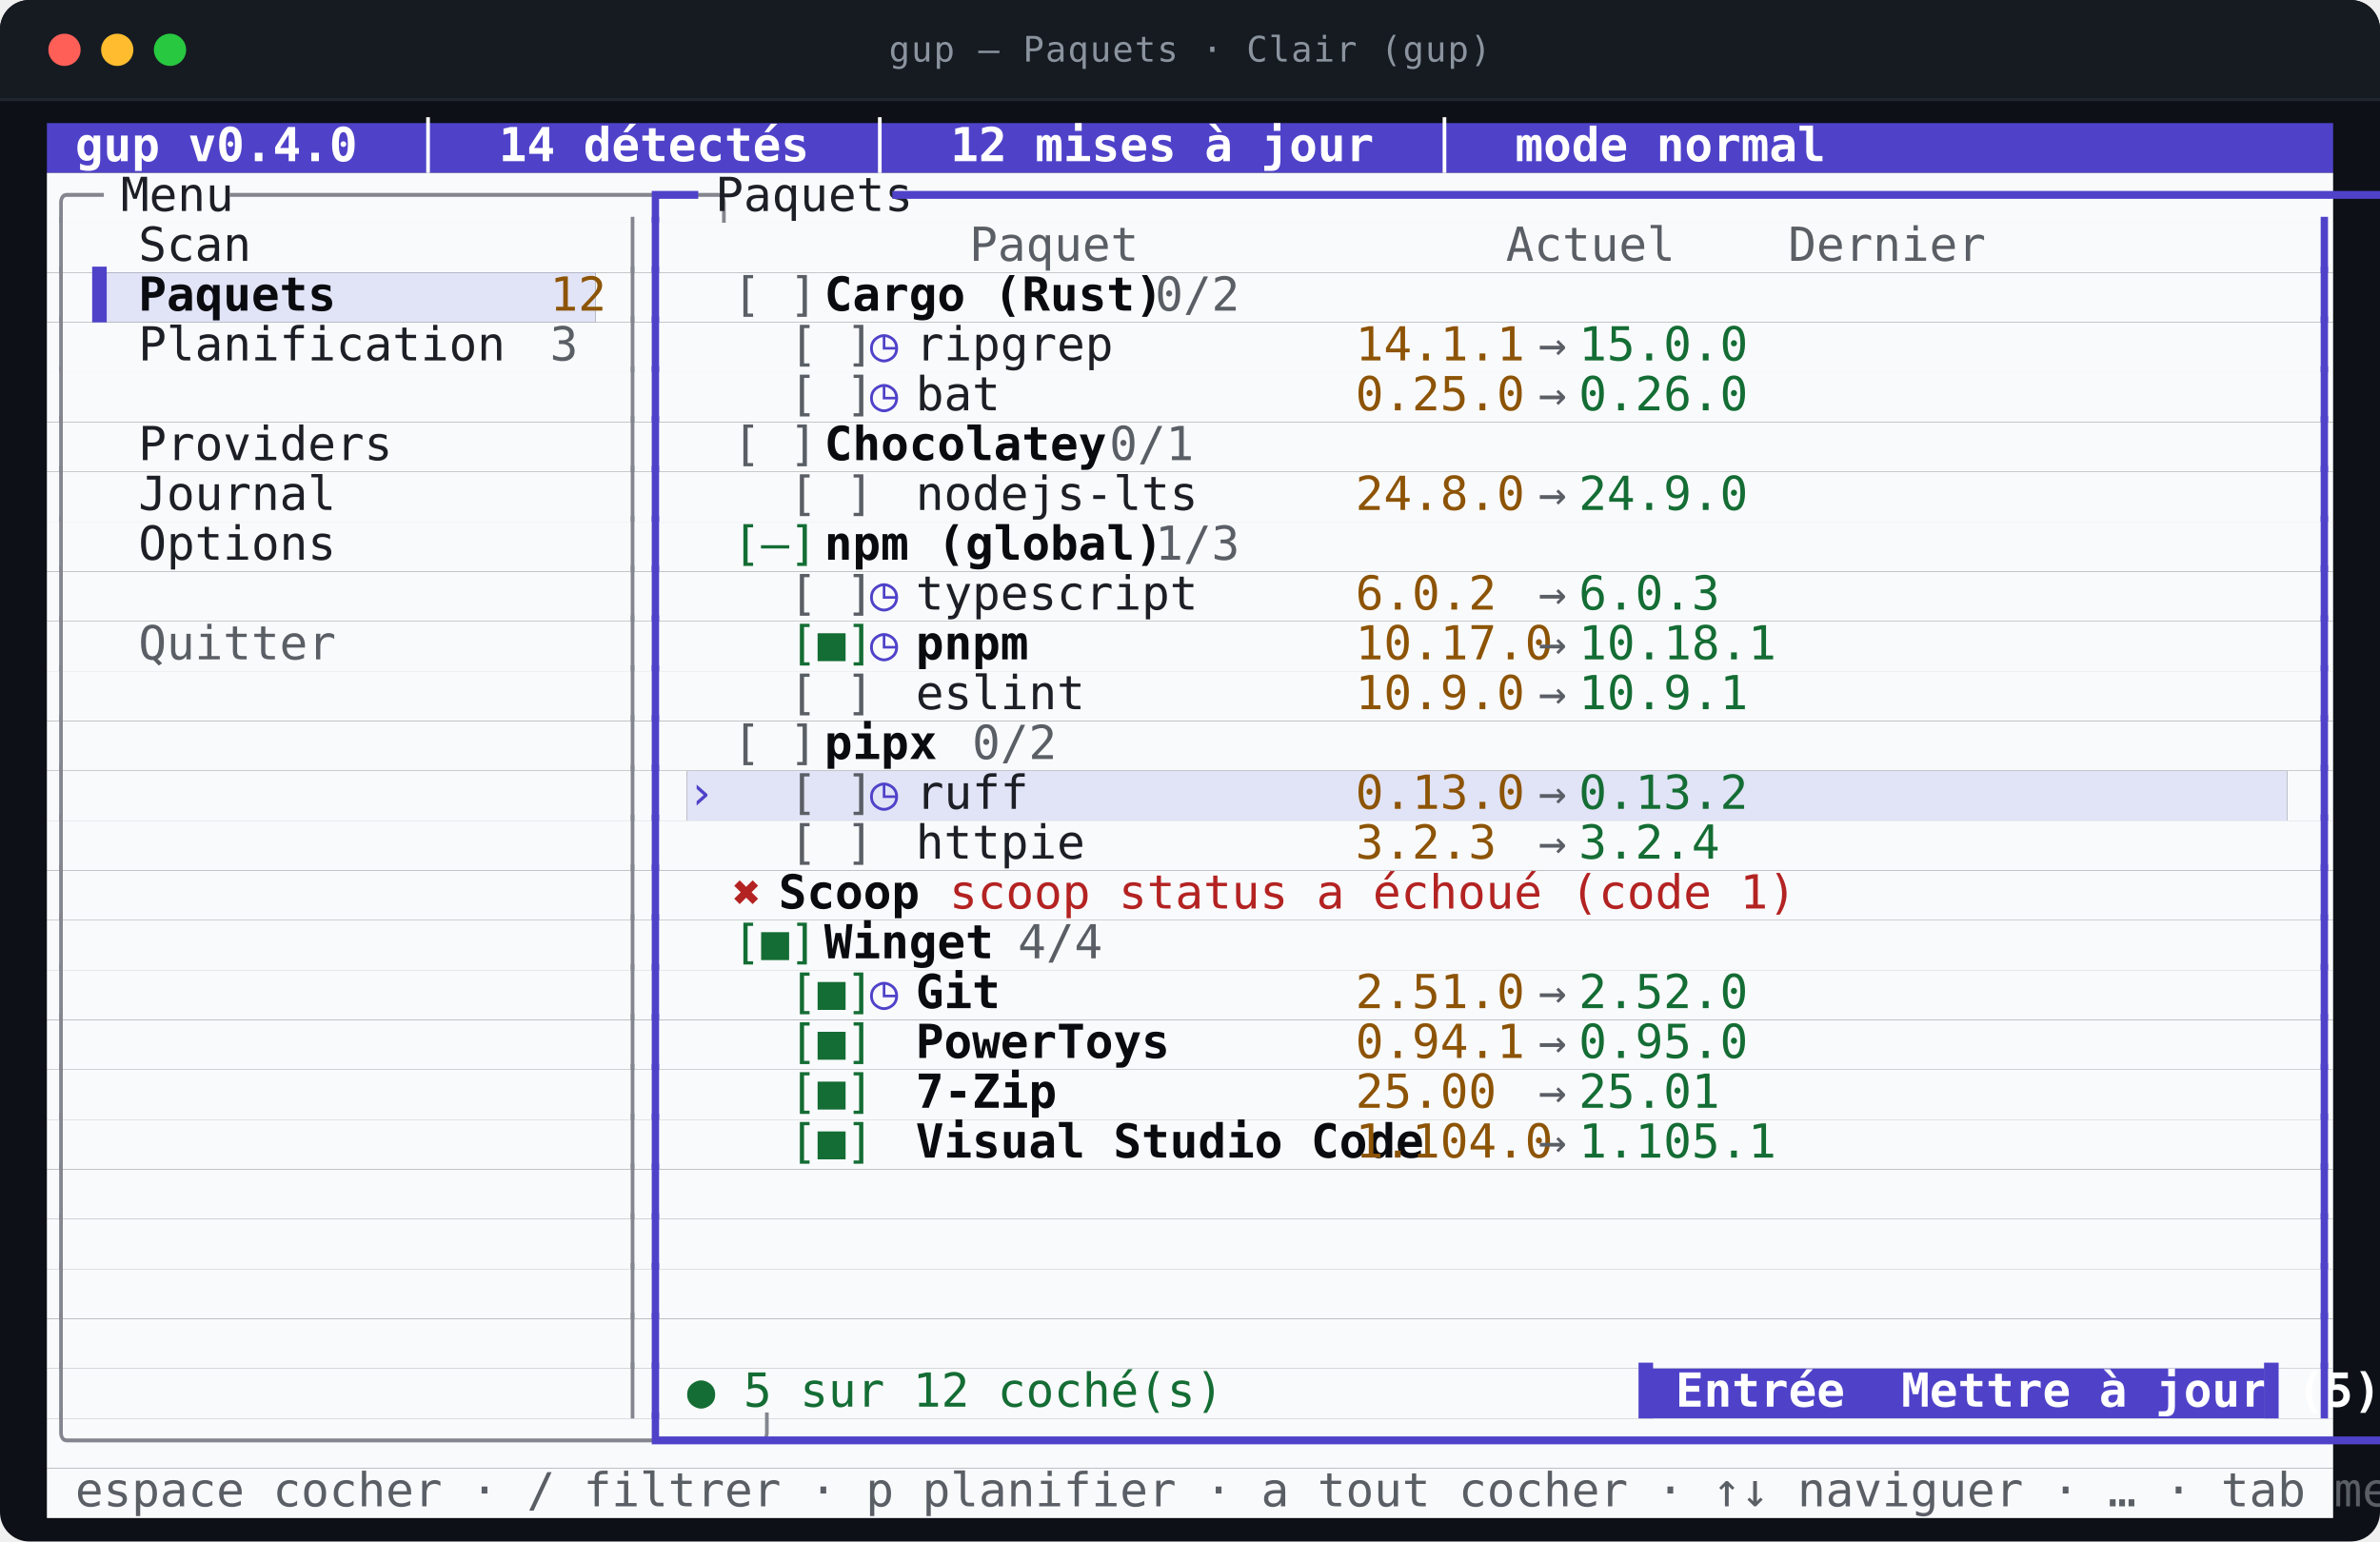
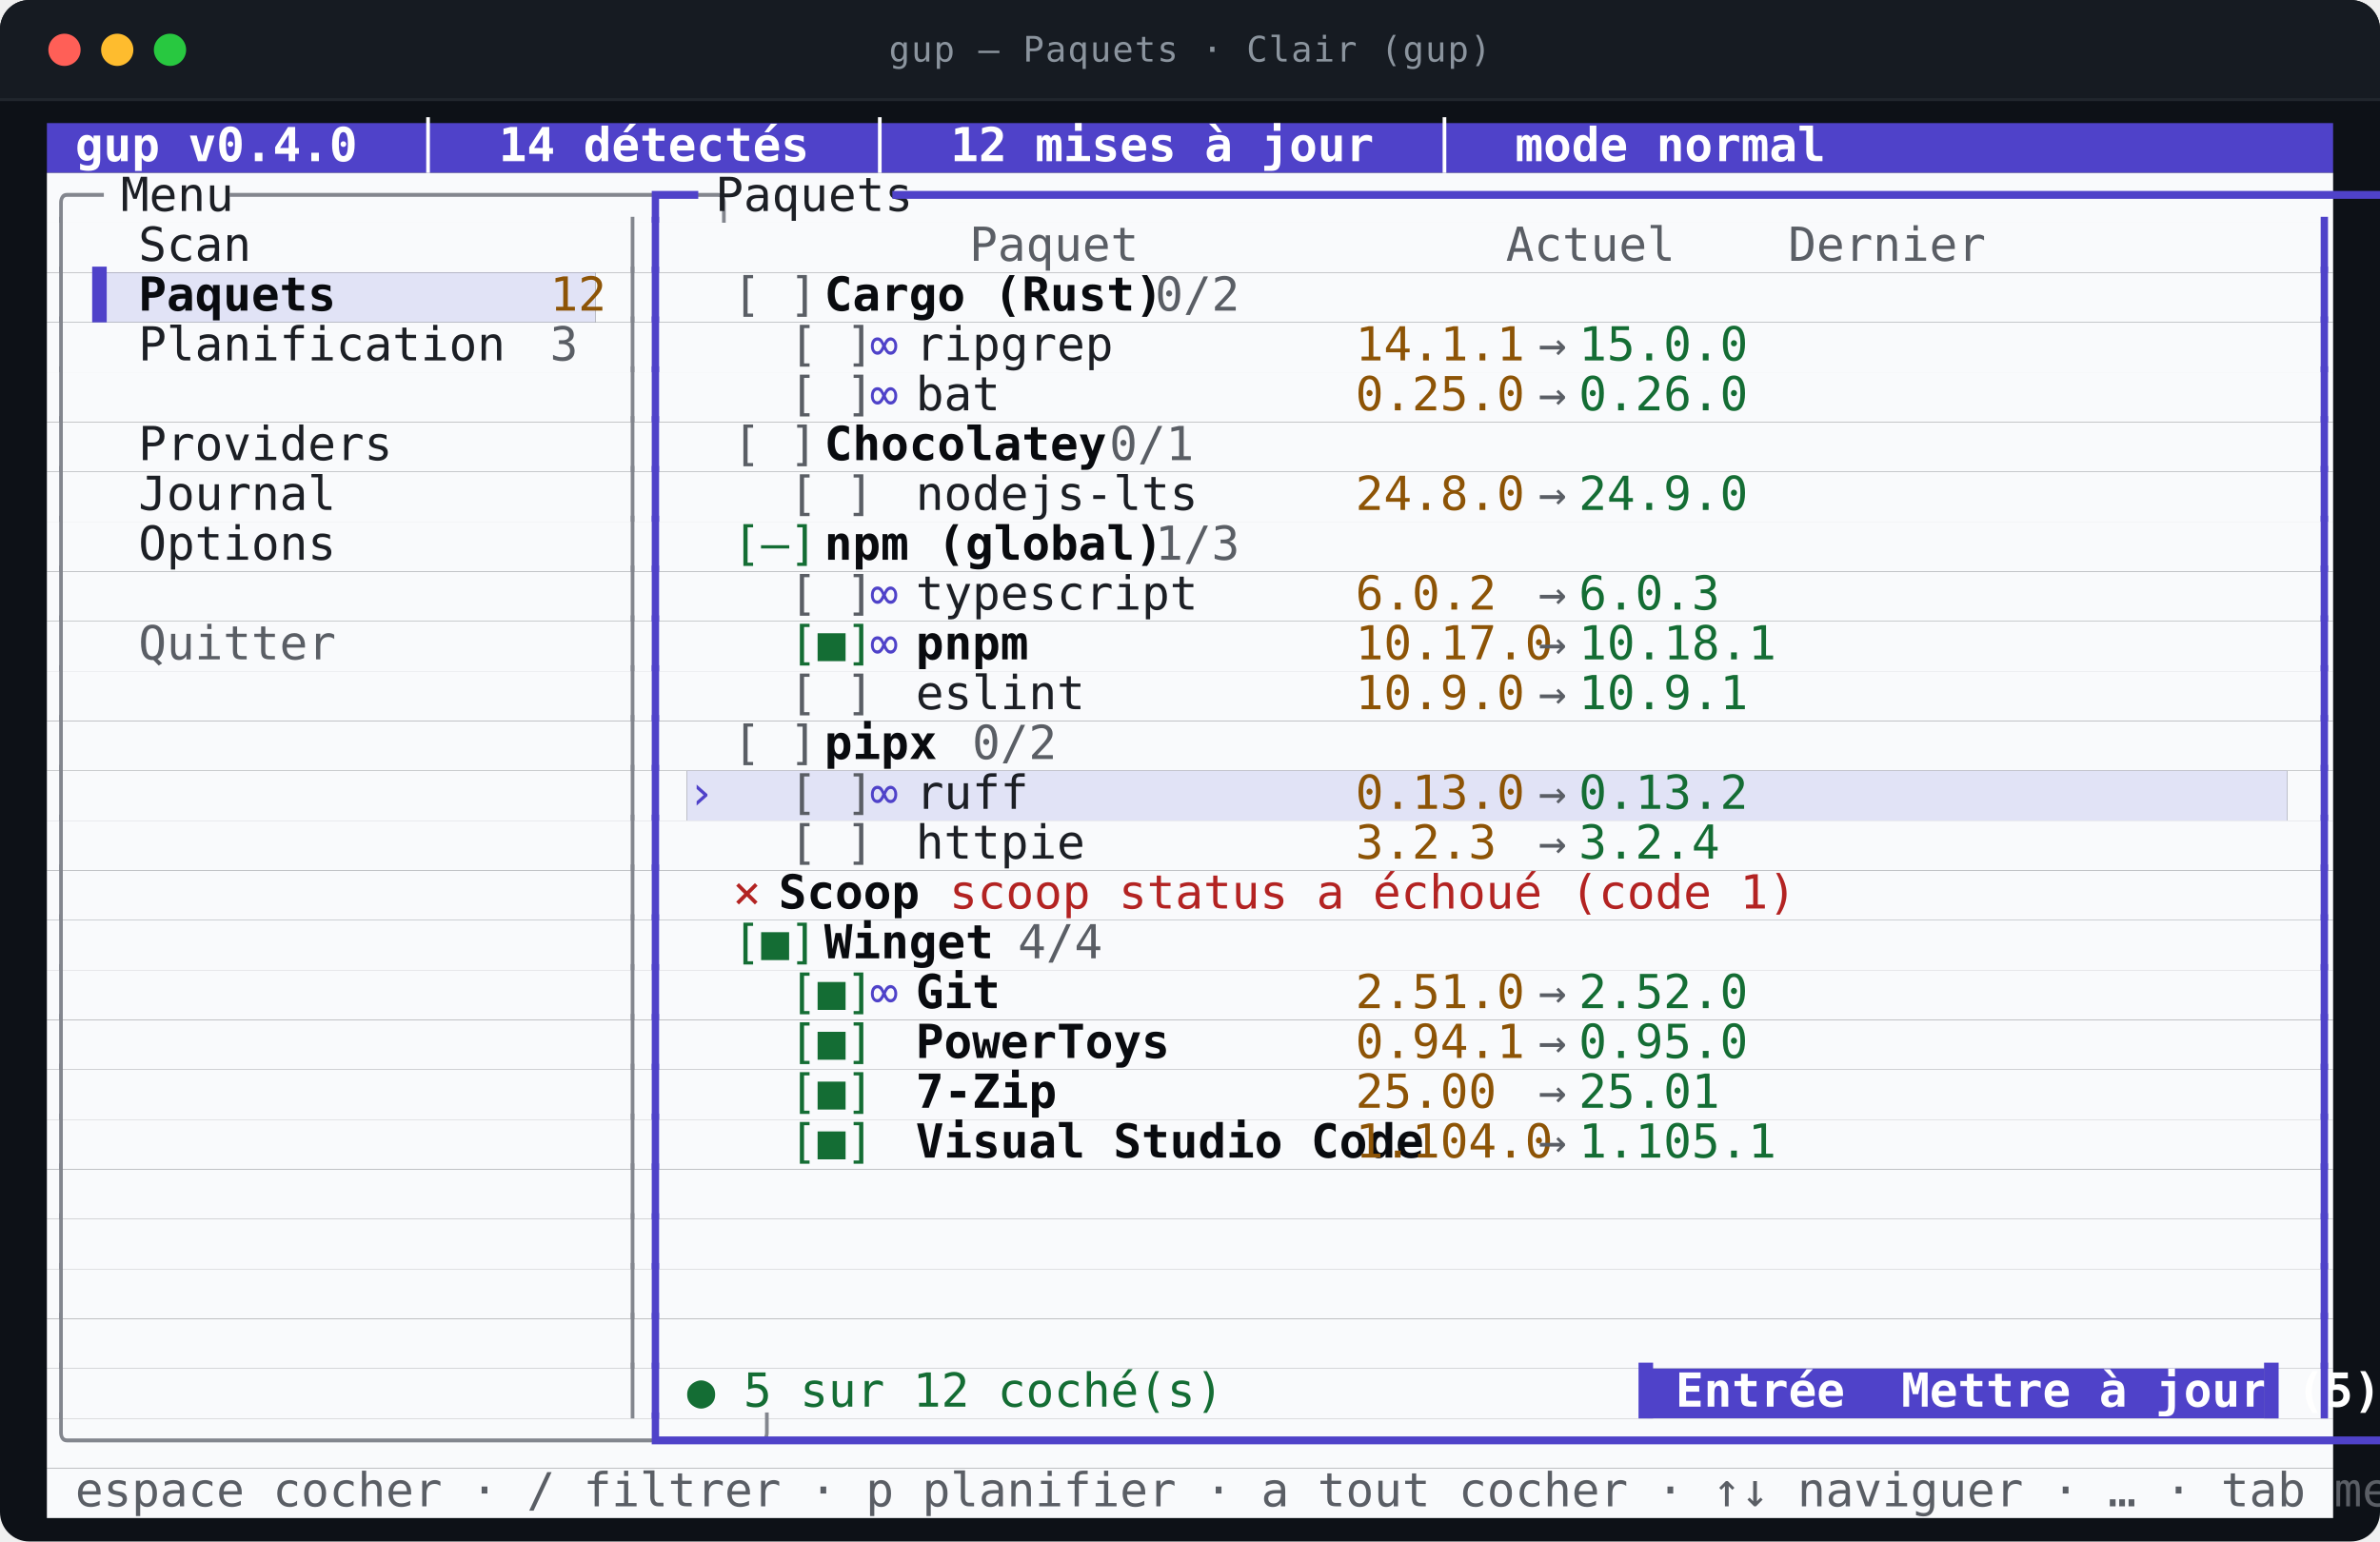
<svg xmlns="http://www.w3.org/2000/svg" viewBox="0 0 812.0 526.0" width="812.0" height="526.0" role="img" aria-labelledby="t d">
  <style>
text{font-family:ui-monospace,SFMono-Regular,"SF Mono",Menlo,Consolas,"DejaVu Sans Mono",monospace;font-size:16px}
.t{font-size:12px;letter-spacing:.4px;fill:#8b949e}
.b{font-weight:700}
.i{font-style:italic}
.u{text-decoration:underline}
.s{text-decoration:line-through}
.us{text-decoration:underline line-through}
.d{opacity:0.62}
.c0{fill:#4f42c9}
.c1{fill:#f9fafc}
.c2{fill:#e1e3f6}
.c3{fill:#ffffff}
.c4{fill:#83868e}
.c5{fill:#1c1f25}
.c6{fill:#5a5e65}
.c7{fill:#090b0f}
.c8{fill:#8d5406}
.c9{fill:#146d34}
.c10{fill:#b32322}
</style>
  <rect y="0.0" width="812.0" height="526.0" rx="10.0" fill="#0d1117" />
  <rect y="0.0" width="812.0" height="34.0" rx="10.0" fill="#161b22" />
  <rect y="24.0" width="812.0" height="10.0" fill="#161b22" />
  <line x1="0.0" y1="34.0" x2="812.0" y2="34.0" stroke="#21262d" />
  <circle cx="22.0" cy="17.0" r="5.5" fill="#ff5f57" />
  <circle cx="40.0" cy="17.0" r="5.5" fill="#febc2e" />
  <circle cx="58.0" cy="17.0" r="5.5" fill="#28c840" />
  <text class="t" x="406.0" y="21.0" text-anchor="middle">gup — Paquets · Clair (gup)</text>
  <rect class="c0" x="16.0" y="42.0" width="780.0" height="17.0" />
  <rect class="c1" x="16.0" y="59.0" width="780.0" height="17.0" />
  <rect class="c1" x="16.0" y="76.0" width="780.0" height="17.0" />
  <rect class="c1" x="16.0" y="93.0" width="15.6" height="17.0" />
  <rect class="c2" x="31.6" y="93.0" width="171.6" height="17.0" />
  <rect class="c1" x="203.2" y="93.0" width="592.8" height="17.0" />
  <rect class="c1" x="16.0" y="110.0" width="780.0" height="17.0" />
  <rect class="c1" x="16.0" y="127.0" width="780.0" height="17.0" />
  <rect class="c1" x="16.0" y="144.0" width="780.0" height="17.0" />
  <rect class="c1" x="16.0" y="161.0" width="780.0" height="17.0" />
  <rect class="c1" x="16.0" y="178.0" width="780.0" height="17.0" />
  <rect class="c1" x="16.0" y="195.0" width="780.0" height="17.0" />
  <rect class="c1" x="16.0" y="212.0" width="780.0" height="17.0" />
  <rect class="c1" x="16.0" y="229.0" width="780.0" height="17.0" />
  <rect class="c1" x="16.0" y="246.0" width="780.0" height="17.0" />
  <rect class="c1" x="16.0" y="263.0" width="218.4" height="17.0" />
  <rect class="c2" x="234.4" y="263.0" width="546.0" height="17.0" />
  <rect class="c1" x="780.4" y="263.0" width="15.6" height="17.0" />
  <rect class="c1" x="16.0" y="280.0" width="780.0" height="17.0" />
  <rect class="c1" x="16.0" y="297.0" width="780.0" height="17.0" />
  <rect class="c1" x="16.0" y="314.0" width="780.0" height="17.0" />
  <rect class="c1" x="16.0" y="331.0" width="780.0" height="17.0" />
  <rect class="c1" x="16.0" y="348.0" width="780.0" height="17.0" />
  <rect class="c1" x="16.0" y="365.0" width="780.0" height="17.0" />
  <rect class="c1" x="16.0" y="382.0" width="780.0" height="17.0" />
  <rect class="c1" x="16.0" y="399.0" width="780.0" height="17.0" />
  <rect class="c1" x="16.0" y="416.0" width="780.0" height="17.0" />
  <rect class="c1" x="16.0" y="433.0" width="780.0" height="17.0" />
  <rect class="c1" x="16.0" y="450.0" width="780.0" height="17.0" />
  <rect class="c1" x="16.0" y="467.0" width="546.0" height="17.0" />
  <rect class="c0" x="562.0" y="467.0" width="210.6" height="17.0" />
  <rect class="c1" x="772.6" y="467.0" width="23.4" height="17.0" />
  <rect class="c1" x="16.0" y="484.0" width="780.0" height="17.0" />
  <rect class="c1" x="16.0" y="501.0" width="780.0" height="17.0" />
  <text class="c3 b" x="16.0" y="55.0" textLength="491.4" lengthAdjust="spacingAndGlyphs" xml:space="preserve"> gup v0.4.0  │  14 détectés  │  12 mises à jour  │  mode normal</text>
  <text class="c4" x="16.0" y="72.0" textLength="15.6" lengthAdjust="spacingAndGlyphs" xml:space="preserve">╭─</text>
  <text class="c5" x="31.6" y="72.0" textLength="46.8" lengthAdjust="spacingAndGlyphs" xml:space="preserve"> Menu </text>
  <text class="c4" x="78.4" y="72.0" textLength="140.4" lengthAdjust="spacingAndGlyphs" xml:space="preserve">─────────────────╮</text>
  <text class="c0" x="218.8" y="72.0" textLength="15.6" lengthAdjust="spacingAndGlyphs" xml:space="preserve">┏━</text>
  <text class="c5" x="234.4" y="72.0" textLength="70.2" lengthAdjust="spacingAndGlyphs" xml:space="preserve"> Paquets </text>
  <text class="c0" x="304.6" y="72.0" textLength="491.4" lengthAdjust="spacingAndGlyphs" xml:space="preserve">━━━━━━━━━━━━━━━━━━━━━━━━━━━━━━━━━━━━━━━━━━━━━━━━━━━━━━━━━━━━━━┓</text>
  <text class="c4" x="16.0" y="89.0" textLength="7.8" lengthAdjust="spacingAndGlyphs" xml:space="preserve">│</text>
  <text class="c5" x="47.2" y="89.0" textLength="140.4" lengthAdjust="spacingAndGlyphs" xml:space="preserve">Scan              </text>
  <text class="c4" x="211.0" y="89.0" textLength="7.8" lengthAdjust="spacingAndGlyphs" xml:space="preserve">│</text>
  <text class="c0" x="218.8" y="89.0" textLength="7.8" lengthAdjust="spacingAndGlyphs" xml:space="preserve">┃</text>
  <text class="c6" x="234.4" y="89.0" textLength="366.6" lengthAdjust="spacingAndGlyphs" xml:space="preserve">          Paquet             Actuel    Dernier </text>
  <text class="c0" x="788.2" y="89.0" textLength="7.8" lengthAdjust="spacingAndGlyphs" xml:space="preserve">┃</text>
  <text class="c4" x="16.0" y="106.0" textLength="7.8" lengthAdjust="spacingAndGlyphs" xml:space="preserve">│</text>
  <text class="c0" x="31.6" y="106.0" textLength="15.6" lengthAdjust="spacingAndGlyphs" xml:space="preserve">▌ </text>
  <text class="c7 b" x="47.2" y="106.0" textLength="140.4" lengthAdjust="spacingAndGlyphs" xml:space="preserve">Paquets           </text>
  <text class="c8" x="187.6" y="106.0" textLength="15.6" lengthAdjust="spacingAndGlyphs" xml:space="preserve">12</text>
  <text class="c4" x="211.0" y="106.0" textLength="7.8" lengthAdjust="spacingAndGlyphs" xml:space="preserve">│</text>
  <text class="c0" x="218.8" y="106.0" textLength="7.8" lengthAdjust="spacingAndGlyphs" xml:space="preserve">┃</text>
  <text class="c6" x="250.0" y="106.0" textLength="31.2" lengthAdjust="spacingAndGlyphs" xml:space="preserve">[ ] </text>
  <text class="c7 b" x="281.2" y="106.0" textLength="93.6" lengthAdjust="spacingAndGlyphs" xml:space="preserve">Cargo (Rust)</text>
  <text class="c6" x="374.8" y="106.0" textLength="39.0" lengthAdjust="spacingAndGlyphs" xml:space="preserve">  0/2</text>
  <text class="c0" x="788.2" y="106.0" textLength="7.8" lengthAdjust="spacingAndGlyphs" xml:space="preserve">┃</text>
  <text class="c4" x="16.0" y="123.0" textLength="7.8" lengthAdjust="spacingAndGlyphs" xml:space="preserve">│</text>
  <text class="c5" x="47.2" y="123.0" textLength="140.4" lengthAdjust="spacingAndGlyphs" xml:space="preserve">Planification     </text>
  <text class="c6" x="187.6" y="123.0" textLength="7.8" lengthAdjust="spacingAndGlyphs" xml:space="preserve">3</text>
  <text class="c4" x="211.0" y="123.0" textLength="7.8" lengthAdjust="spacingAndGlyphs" xml:space="preserve">│</text>
  <text class="c0" x="218.8" y="123.0" textLength="7.8" lengthAdjust="spacingAndGlyphs" xml:space="preserve">┃</text>
  <text class="c6" x="250.0" y="123.0" textLength="46.8" lengthAdjust="spacingAndGlyphs" xml:space="preserve">  [ ] </text>
-   <text class="c0" x="296.8" y="123.0" textLength="15.6" lengthAdjust="spacingAndGlyphs" xml:space="preserve">◷ </text>
+   <text class="c0" x="296.8" y="123.0" textLength="15.6" lengthAdjust="spacingAndGlyphs" xml:space="preserve">∞ </text>
  <text class="c5" x="312.4" y="123.0" textLength="140.4" lengthAdjust="spacingAndGlyphs" xml:space="preserve">ripgrep           </text>
  <text class="c8" x="452.8" y="123.0" textLength="62.4" lengthAdjust="spacingAndGlyphs" xml:space="preserve"> 14.1.1 </text>
  <text class="c6" x="515.2" y="123.0" textLength="23.4" lengthAdjust="spacingAndGlyphs" xml:space="preserve"> → </text>
  <text class="c9" x="538.6" y="123.0" textLength="54.6" lengthAdjust="spacingAndGlyphs" xml:space="preserve">15.0.0 </text>
  <text class="c0" x="788.2" y="123.0" textLength="7.8" lengthAdjust="spacingAndGlyphs" xml:space="preserve">┃</text>
  <text class="c4" x="16.0" y="140.0" textLength="7.8" lengthAdjust="spacingAndGlyphs" xml:space="preserve">│</text>
  <text class="c4" x="211.0" y="140.0" textLength="7.8" lengthAdjust="spacingAndGlyphs" xml:space="preserve">│</text>
  <text class="c0" x="218.8" y="140.0" textLength="7.8" lengthAdjust="spacingAndGlyphs" xml:space="preserve">┃</text>
  <text class="c6" x="250.0" y="140.0" textLength="46.8" lengthAdjust="spacingAndGlyphs" xml:space="preserve">  [ ] </text>
-   <text class="c0" x="296.8" y="140.0" textLength="15.6" lengthAdjust="spacingAndGlyphs" xml:space="preserve">◷ </text>
+   <text class="c0" x="296.8" y="140.0" textLength="15.6" lengthAdjust="spacingAndGlyphs" xml:space="preserve">∞ </text>
  <text class="c5" x="312.4" y="140.0" textLength="140.4" lengthAdjust="spacingAndGlyphs" xml:space="preserve">bat               </text>
  <text class="c8" x="452.8" y="140.0" textLength="62.4" lengthAdjust="spacingAndGlyphs" xml:space="preserve"> 0.25.0 </text>
  <text class="c6" x="515.2" y="140.0" textLength="23.4" lengthAdjust="spacingAndGlyphs" xml:space="preserve"> → </text>
  <text class="c9" x="538.6" y="140.0" textLength="54.6" lengthAdjust="spacingAndGlyphs" xml:space="preserve">0.26.0 </text>
  <text class="c0" x="788.2" y="140.0" textLength="7.8" lengthAdjust="spacingAndGlyphs" xml:space="preserve">┃</text>
  <text class="c4" x="16.0" y="157.0" textLength="7.8" lengthAdjust="spacingAndGlyphs" xml:space="preserve">│</text>
  <text class="c5" x="47.2" y="157.0" textLength="140.4" lengthAdjust="spacingAndGlyphs" xml:space="preserve">Providers         </text>
  <text class="c4" x="211.0" y="157.0" textLength="7.8" lengthAdjust="spacingAndGlyphs" xml:space="preserve">│</text>
  <text class="c0" x="218.8" y="157.0" textLength="7.8" lengthAdjust="spacingAndGlyphs" xml:space="preserve">┃</text>
  <text class="c6" x="250.0" y="157.0" textLength="31.2" lengthAdjust="spacingAndGlyphs" xml:space="preserve">[ ] </text>
  <text class="c7 b" x="281.2" y="157.0" textLength="78.0" lengthAdjust="spacingAndGlyphs" xml:space="preserve">Chocolatey</text>
  <text class="c6" x="359.2" y="157.0" textLength="39.0" lengthAdjust="spacingAndGlyphs" xml:space="preserve">  0/1</text>
  <text class="c0" x="788.2" y="157.0" textLength="7.8" lengthAdjust="spacingAndGlyphs" xml:space="preserve">┃</text>
  <text class="c4" x="16.0" y="174.0" textLength="7.8" lengthAdjust="spacingAndGlyphs" xml:space="preserve">│</text>
  <text class="c5" x="47.2" y="174.0" textLength="140.4" lengthAdjust="spacingAndGlyphs" xml:space="preserve">Journal           </text>
  <text class="c4" x="211.0" y="174.0" textLength="7.8" lengthAdjust="spacingAndGlyphs" xml:space="preserve">│</text>
  <text class="c0" x="218.8" y="174.0" textLength="7.8" lengthAdjust="spacingAndGlyphs" xml:space="preserve">┃</text>
  <text class="c6" x="250.0" y="174.0" textLength="46.8" lengthAdjust="spacingAndGlyphs" xml:space="preserve">  [ ] </text>
  <text class="c5" x="312.4" y="174.0" textLength="140.4" lengthAdjust="spacingAndGlyphs" xml:space="preserve">nodejs-lts        </text>
  <text class="c8" x="452.8" y="174.0" textLength="62.4" lengthAdjust="spacingAndGlyphs" xml:space="preserve"> 24.8.0 </text>
  <text class="c6" x="515.2" y="174.0" textLength="23.4" lengthAdjust="spacingAndGlyphs" xml:space="preserve"> → </text>
  <text class="c9" x="538.6" y="174.0" textLength="54.6" lengthAdjust="spacingAndGlyphs" xml:space="preserve">24.9.0 </text>
  <text class="c0" x="788.2" y="174.0" textLength="7.8" lengthAdjust="spacingAndGlyphs" xml:space="preserve">┃</text>
  <text class="c4" x="16.0" y="191.0" textLength="7.8" lengthAdjust="spacingAndGlyphs" xml:space="preserve">│</text>
  <text class="c5" x="47.2" y="191.0" textLength="140.4" lengthAdjust="spacingAndGlyphs" xml:space="preserve">Options           </text>
  <text class="c4" x="211.0" y="191.0" textLength="7.8" lengthAdjust="spacingAndGlyphs" xml:space="preserve">│</text>
  <text class="c0" x="218.8" y="191.0" textLength="7.8" lengthAdjust="spacingAndGlyphs" xml:space="preserve">┃</text>
  <text class="c9" x="250.0" y="191.0" textLength="31.2" lengthAdjust="spacingAndGlyphs" xml:space="preserve">[–] </text>
  <text class="c7 b" x="281.2" y="191.0" textLength="93.6" lengthAdjust="spacingAndGlyphs" xml:space="preserve">npm (global)</text>
  <text class="c6" x="374.8" y="191.0" textLength="39.0" lengthAdjust="spacingAndGlyphs" xml:space="preserve">  1/3</text>
  <text class="c0" x="788.2" y="191.0" textLength="7.8" lengthAdjust="spacingAndGlyphs" xml:space="preserve">┃</text>
  <text class="c4" x="16.0" y="208.0" textLength="7.8" lengthAdjust="spacingAndGlyphs" xml:space="preserve">│</text>
  <text class="c4" x="211.0" y="208.0" textLength="7.8" lengthAdjust="spacingAndGlyphs" xml:space="preserve">│</text>
  <text class="c0" x="218.8" y="208.0" textLength="7.8" lengthAdjust="spacingAndGlyphs" xml:space="preserve">┃</text>
  <text class="c6" x="250.0" y="208.0" textLength="46.8" lengthAdjust="spacingAndGlyphs" xml:space="preserve">  [ ] </text>
-   <text class="c0" x="296.8" y="208.0" textLength="15.6" lengthAdjust="spacingAndGlyphs" xml:space="preserve">◷ </text>
+   <text class="c0" x="296.8" y="208.0" textLength="15.6" lengthAdjust="spacingAndGlyphs" xml:space="preserve">∞ </text>
  <text class="c5" x="312.4" y="208.0" textLength="140.4" lengthAdjust="spacingAndGlyphs" xml:space="preserve">typescript        </text>
  <text class="c8" x="452.8" y="208.0" textLength="62.4" lengthAdjust="spacingAndGlyphs" xml:space="preserve"> 6.0.2  </text>
  <text class="c6" x="515.2" y="208.0" textLength="23.4" lengthAdjust="spacingAndGlyphs" xml:space="preserve"> → </text>
  <text class="c9" x="538.6" y="208.0" textLength="54.6" lengthAdjust="spacingAndGlyphs" xml:space="preserve">6.0.3  </text>
  <text class="c0" x="788.2" y="208.0" textLength="7.8" lengthAdjust="spacingAndGlyphs" xml:space="preserve">┃</text>
  <text class="c4" x="16.0" y="225.0" textLength="7.8" lengthAdjust="spacingAndGlyphs" xml:space="preserve">│</text>
  <text class="c6" x="47.2" y="225.0" textLength="140.4" lengthAdjust="spacingAndGlyphs" xml:space="preserve">Quitter           </text>
  <text class="c4" x="211.0" y="225.0" textLength="7.8" lengthAdjust="spacingAndGlyphs" xml:space="preserve">│</text>
  <text class="c0" x="218.8" y="225.0" textLength="7.8" lengthAdjust="spacingAndGlyphs" xml:space="preserve">┃</text>
  <text class="c9" x="250.0" y="225.0" textLength="46.8" lengthAdjust="spacingAndGlyphs" xml:space="preserve">  [■] </text>
-   <text class="c0" x="296.8" y="225.0" textLength="15.6" lengthAdjust="spacingAndGlyphs" xml:space="preserve">◷ </text>
+   <text class="c0" x="296.8" y="225.0" textLength="15.6" lengthAdjust="spacingAndGlyphs" xml:space="preserve">∞ </text>
  <text class="c7 b" x="312.4" y="225.0" textLength="140.4" lengthAdjust="spacingAndGlyphs" xml:space="preserve">pnpm              </text>
  <text class="c8" x="452.8" y="225.0" textLength="62.4" lengthAdjust="spacingAndGlyphs" xml:space="preserve"> 10.17.0</text>
  <text class="c6" x="515.2" y="225.0" textLength="23.4" lengthAdjust="spacingAndGlyphs" xml:space="preserve"> → </text>
  <text class="c9" x="538.6" y="225.0" textLength="54.6" lengthAdjust="spacingAndGlyphs" xml:space="preserve">10.18.1</text>
  <text class="c0" x="788.2" y="225.0" textLength="7.8" lengthAdjust="spacingAndGlyphs" xml:space="preserve">┃</text>
  <text class="c4" x="16.0" y="242.0" textLength="7.8" lengthAdjust="spacingAndGlyphs" xml:space="preserve">│</text>
  <text class="c4" x="211.0" y="242.0" textLength="7.8" lengthAdjust="spacingAndGlyphs" xml:space="preserve">│</text>
  <text class="c0" x="218.8" y="242.0" textLength="7.8" lengthAdjust="spacingAndGlyphs" xml:space="preserve">┃</text>
  <text class="c6" x="250.0" y="242.0" textLength="46.8" lengthAdjust="spacingAndGlyphs" xml:space="preserve">  [ ] </text>
  <text class="c5" x="312.4" y="242.0" textLength="140.4" lengthAdjust="spacingAndGlyphs" xml:space="preserve">eslint            </text>
  <text class="c8" x="452.8" y="242.0" textLength="62.4" lengthAdjust="spacingAndGlyphs" xml:space="preserve"> 10.9.0 </text>
  <text class="c6" x="515.2" y="242.0" textLength="23.4" lengthAdjust="spacingAndGlyphs" xml:space="preserve"> → </text>
  <text class="c9" x="538.6" y="242.0" textLength="54.6" lengthAdjust="spacingAndGlyphs" xml:space="preserve">10.9.1 </text>
  <text class="c0" x="788.2" y="242.0" textLength="7.8" lengthAdjust="spacingAndGlyphs" xml:space="preserve">┃</text>
  <text class="c4" x="16.0" y="259.0" textLength="7.8" lengthAdjust="spacingAndGlyphs" xml:space="preserve">│</text>
  <text class="c4" x="211.0" y="259.0" textLength="7.8" lengthAdjust="spacingAndGlyphs" xml:space="preserve">│</text>
  <text class="c0" x="218.8" y="259.0" textLength="7.8" lengthAdjust="spacingAndGlyphs" xml:space="preserve">┃</text>
  <text class="c6" x="250.0" y="259.0" textLength="31.2" lengthAdjust="spacingAndGlyphs" xml:space="preserve">[ ] </text>
  <text class="c7 b" x="281.2" y="259.0" textLength="31.2" lengthAdjust="spacingAndGlyphs" xml:space="preserve">pipx</text>
  <text class="c6" x="312.4" y="259.0" textLength="39.0" lengthAdjust="spacingAndGlyphs" xml:space="preserve">  0/2</text>
  <text class="c0" x="788.2" y="259.0" textLength="7.8" lengthAdjust="spacingAndGlyphs" xml:space="preserve">┃</text>
  <text class="c4" x="16.0" y="276.0" textLength="7.8" lengthAdjust="spacingAndGlyphs" xml:space="preserve">│</text>
  <text class="c4" x="211.0" y="276.0" textLength="7.8" lengthAdjust="spacingAndGlyphs" xml:space="preserve">│</text>
  <text class="c0" x="218.8" y="276.0" textLength="7.8" lengthAdjust="spacingAndGlyphs" xml:space="preserve">┃</text>
  <text class="c0" x="234.4" y="276.0" textLength="15.6" lengthAdjust="spacingAndGlyphs" xml:space="preserve">› </text>
  <text class="c6" x="250.0" y="276.0" textLength="46.8" lengthAdjust="spacingAndGlyphs" xml:space="preserve">  [ ] </text>
-   <text class="c0" x="296.8" y="276.0" textLength="15.6" lengthAdjust="spacingAndGlyphs" xml:space="preserve">◷ </text>
+   <text class="c0" x="296.8" y="276.0" textLength="15.6" lengthAdjust="spacingAndGlyphs" xml:space="preserve">∞ </text>
  <text class="c5" x="312.4" y="276.0" textLength="140.4" lengthAdjust="spacingAndGlyphs" xml:space="preserve">ruff              </text>
  <text class="c8" x="452.8" y="276.0" textLength="62.4" lengthAdjust="spacingAndGlyphs" xml:space="preserve"> 0.13.0 </text>
  <text class="c6" x="515.2" y="276.0" textLength="23.4" lengthAdjust="spacingAndGlyphs" xml:space="preserve"> → </text>
  <text class="c9" x="538.6" y="276.0" textLength="54.6" lengthAdjust="spacingAndGlyphs" xml:space="preserve">0.13.2 </text>
  <text class="c0" x="788.2" y="276.0" textLength="7.8" lengthAdjust="spacingAndGlyphs" xml:space="preserve">┃</text>
  <text class="c4" x="16.0" y="293.0" textLength="7.8" lengthAdjust="spacingAndGlyphs" xml:space="preserve">│</text>
  <text class="c4" x="211.0" y="293.0" textLength="7.8" lengthAdjust="spacingAndGlyphs" xml:space="preserve">│</text>
  <text class="c0" x="218.8" y="293.0" textLength="7.8" lengthAdjust="spacingAndGlyphs" xml:space="preserve">┃</text>
  <text class="c6" x="250.0" y="293.0" textLength="46.8" lengthAdjust="spacingAndGlyphs" xml:space="preserve">  [ ] </text>
  <text class="c5" x="312.4" y="293.0" textLength="140.4" lengthAdjust="spacingAndGlyphs" xml:space="preserve">httpie            </text>
  <text class="c8" x="452.8" y="293.0" textLength="62.4" lengthAdjust="spacingAndGlyphs" xml:space="preserve"> 3.2.3  </text>
  <text class="c6" x="515.2" y="293.0" textLength="23.4" lengthAdjust="spacingAndGlyphs" xml:space="preserve"> → </text>
  <text class="c9" x="538.6" y="293.0" textLength="54.6" lengthAdjust="spacingAndGlyphs" xml:space="preserve">3.2.4  </text>
  <text class="c0" x="788.2" y="293.0" textLength="7.8" lengthAdjust="spacingAndGlyphs" xml:space="preserve">┃</text>
  <text class="c4" x="16.0" y="310.0" textLength="7.8" lengthAdjust="spacingAndGlyphs" xml:space="preserve">│</text>
  <text class="c4" x="211.0" y="310.0" textLength="7.8" lengthAdjust="spacingAndGlyphs" xml:space="preserve">│</text>
  <text class="c0" x="218.8" y="310.0" textLength="7.8" lengthAdjust="spacingAndGlyphs" xml:space="preserve">┃</text>
-   <text class="c10" x="250.0" y="310.0" textLength="15.6" lengthAdjust="spacingAndGlyphs" xml:space="preserve">✖ </text>
+   <text class="c10" x="250.0" y="310.0" textLength="15.6" lengthAdjust="spacingAndGlyphs" xml:space="preserve">× </text>
  <text class="c7 b" x="265.6" y="310.0" textLength="39.0" lengthAdjust="spacingAndGlyphs" xml:space="preserve">Scoop</text>
  <text class="c10" x="304.6" y="310.0" textLength="249.6" lengthAdjust="spacingAndGlyphs" xml:space="preserve">  scoop status a échoué (code 1)</text>
  <text class="c0" x="788.2" y="310.0" textLength="7.8" lengthAdjust="spacingAndGlyphs" xml:space="preserve">┃</text>
  <text class="c4" x="16.0" y="327.0" textLength="7.8" lengthAdjust="spacingAndGlyphs" xml:space="preserve">│</text>
  <text class="c4" x="211.0" y="327.0" textLength="7.8" lengthAdjust="spacingAndGlyphs" xml:space="preserve">│</text>
  <text class="c0" x="218.8" y="327.0" textLength="7.8" lengthAdjust="spacingAndGlyphs" xml:space="preserve">┃</text>
  <text class="c9" x="250.0" y="327.0" textLength="31.2" lengthAdjust="spacingAndGlyphs" xml:space="preserve">[■] </text>
  <text class="c7 b" x="281.2" y="327.0" textLength="46.8" lengthAdjust="spacingAndGlyphs" xml:space="preserve">Winget</text>
  <text class="c6" x="328.0" y="327.0" textLength="39.0" lengthAdjust="spacingAndGlyphs" xml:space="preserve">  4/4</text>
  <text class="c0" x="788.2" y="327.0" textLength="7.8" lengthAdjust="spacingAndGlyphs" xml:space="preserve">┃</text>
  <text class="c4" x="16.0" y="344.0" textLength="7.8" lengthAdjust="spacingAndGlyphs" xml:space="preserve">│</text>
  <text class="c4" x="211.0" y="344.0" textLength="7.8" lengthAdjust="spacingAndGlyphs" xml:space="preserve">│</text>
  <text class="c0" x="218.8" y="344.0" textLength="7.8" lengthAdjust="spacingAndGlyphs" xml:space="preserve">┃</text>
  <text class="c9" x="250.0" y="344.0" textLength="46.8" lengthAdjust="spacingAndGlyphs" xml:space="preserve">  [■] </text>
-   <text class="c0" x="296.8" y="344.0" textLength="15.6" lengthAdjust="spacingAndGlyphs" xml:space="preserve">◷ </text>
+   <text class="c0" x="296.8" y="344.0" textLength="15.6" lengthAdjust="spacingAndGlyphs" xml:space="preserve">∞ </text>
  <text class="c7 b" x="312.4" y="344.0" textLength="140.4" lengthAdjust="spacingAndGlyphs" xml:space="preserve">Git               </text>
  <text class="c8" x="452.8" y="344.0" textLength="62.4" lengthAdjust="spacingAndGlyphs" xml:space="preserve"> 2.51.0 </text>
  <text class="c6" x="515.2" y="344.0" textLength="23.4" lengthAdjust="spacingAndGlyphs" xml:space="preserve"> → </text>
  <text class="c9" x="538.6" y="344.0" textLength="54.6" lengthAdjust="spacingAndGlyphs" xml:space="preserve">2.52.0 </text>
  <text class="c0" x="788.2" y="344.0" textLength="7.8" lengthAdjust="spacingAndGlyphs" xml:space="preserve">┃</text>
  <text class="c4" x="16.0" y="361.0" textLength="7.8" lengthAdjust="spacingAndGlyphs" xml:space="preserve">│</text>
  <text class="c4" x="211.0" y="361.0" textLength="7.8" lengthAdjust="spacingAndGlyphs" xml:space="preserve">│</text>
  <text class="c0" x="218.8" y="361.0" textLength="7.8" lengthAdjust="spacingAndGlyphs" xml:space="preserve">┃</text>
  <text class="c9" x="250.0" y="361.0" textLength="46.8" lengthAdjust="spacingAndGlyphs" xml:space="preserve">  [■] </text>
  <text class="c7 b" x="312.4" y="361.0" textLength="140.4" lengthAdjust="spacingAndGlyphs" xml:space="preserve">PowerToys         </text>
  <text class="c8" x="452.8" y="361.0" textLength="62.4" lengthAdjust="spacingAndGlyphs" xml:space="preserve"> 0.94.1 </text>
  <text class="c6" x="515.2" y="361.0" textLength="23.4" lengthAdjust="spacingAndGlyphs" xml:space="preserve"> → </text>
  <text class="c9" x="538.6" y="361.0" textLength="54.6" lengthAdjust="spacingAndGlyphs" xml:space="preserve">0.95.0 </text>
  <text class="c0" x="788.2" y="361.0" textLength="7.8" lengthAdjust="spacingAndGlyphs" xml:space="preserve">┃</text>
  <text class="c4" x="16.0" y="378.0" textLength="7.8" lengthAdjust="spacingAndGlyphs" xml:space="preserve">│</text>
  <text class="c4" x="211.0" y="378.0" textLength="7.8" lengthAdjust="spacingAndGlyphs" xml:space="preserve">│</text>
  <text class="c0" x="218.8" y="378.0" textLength="7.8" lengthAdjust="spacingAndGlyphs" xml:space="preserve">┃</text>
  <text class="c9" x="250.0" y="378.0" textLength="46.8" lengthAdjust="spacingAndGlyphs" xml:space="preserve">  [■] </text>
  <text class="c7 b" x="312.4" y="378.0" textLength="140.4" lengthAdjust="spacingAndGlyphs" xml:space="preserve">7-Zip             </text>
  <text class="c8" x="452.8" y="378.0" textLength="62.4" lengthAdjust="spacingAndGlyphs" xml:space="preserve"> 25.00  </text>
  <text class="c6" x="515.2" y="378.0" textLength="23.4" lengthAdjust="spacingAndGlyphs" xml:space="preserve"> → </text>
  <text class="c9" x="538.6" y="378.0" textLength="54.6" lengthAdjust="spacingAndGlyphs" xml:space="preserve">25.01  </text>
  <text class="c0" x="788.2" y="378.0" textLength="7.8" lengthAdjust="spacingAndGlyphs" xml:space="preserve">┃</text>
  <text class="c4" x="16.0" y="395.0" textLength="7.8" lengthAdjust="spacingAndGlyphs" xml:space="preserve">│</text>
  <text class="c4" x="211.0" y="395.0" textLength="7.8" lengthAdjust="spacingAndGlyphs" xml:space="preserve">│</text>
  <text class="c0" x="218.8" y="395.0" textLength="7.8" lengthAdjust="spacingAndGlyphs" xml:space="preserve">┃</text>
  <text class="c9" x="250.0" y="395.0" textLength="46.8" lengthAdjust="spacingAndGlyphs" xml:space="preserve">  [■] </text>
  <text class="c7 b" x="312.4" y="395.0" textLength="140.4" lengthAdjust="spacingAndGlyphs" xml:space="preserve">Visual Studio Code</text>
  <text class="c8" x="452.8" y="395.0" textLength="62.4" lengthAdjust="spacingAndGlyphs" xml:space="preserve"> 1.104.0</text>
  <text class="c6" x="515.2" y="395.0" textLength="23.4" lengthAdjust="spacingAndGlyphs" xml:space="preserve"> → </text>
  <text class="c9" x="538.6" y="395.0" textLength="54.6" lengthAdjust="spacingAndGlyphs" xml:space="preserve">1.105.1</text>
  <text class="c0" x="788.2" y="395.0" textLength="7.8" lengthAdjust="spacingAndGlyphs" xml:space="preserve">┃</text>
  <text class="c4" x="16.0" y="412.0" textLength="7.8" lengthAdjust="spacingAndGlyphs" xml:space="preserve">│</text>
  <text class="c4" x="211.0" y="412.0" textLength="7.8" lengthAdjust="spacingAndGlyphs" xml:space="preserve">│</text>
  <text class="c0" x="218.8" y="412.0" textLength="7.8" lengthAdjust="spacingAndGlyphs" xml:space="preserve">┃</text>
  <text class="c0" x="788.2" y="412.0" textLength="7.8" lengthAdjust="spacingAndGlyphs" xml:space="preserve">┃</text>
  <text class="c4" x="16.0" y="429.0" textLength="7.8" lengthAdjust="spacingAndGlyphs" xml:space="preserve">│</text>
  <text class="c4" x="211.0" y="429.0" textLength="7.8" lengthAdjust="spacingAndGlyphs" xml:space="preserve">│</text>
  <text class="c0" x="218.8" y="429.0" textLength="7.8" lengthAdjust="spacingAndGlyphs" xml:space="preserve">┃</text>
  <text class="c0" x="788.2" y="429.0" textLength="7.8" lengthAdjust="spacingAndGlyphs" xml:space="preserve">┃</text>
  <text class="c4" x="16.0" y="446.0" textLength="7.8" lengthAdjust="spacingAndGlyphs" xml:space="preserve">│</text>
  <text class="c4" x="211.0" y="446.0" textLength="7.8" lengthAdjust="spacingAndGlyphs" xml:space="preserve">│</text>
  <text class="c0" x="218.8" y="446.0" textLength="7.8" lengthAdjust="spacingAndGlyphs" xml:space="preserve">┃</text>
  <text class="c0" x="788.2" y="446.0" textLength="7.8" lengthAdjust="spacingAndGlyphs" xml:space="preserve">┃</text>
  <text class="c4" x="16.0" y="463.0" textLength="7.8" lengthAdjust="spacingAndGlyphs" xml:space="preserve">│</text>
  <text class="c4" x="211.0" y="463.0" textLength="7.8" lengthAdjust="spacingAndGlyphs" xml:space="preserve">│</text>
  <text class="c0" x="218.8" y="463.0" textLength="7.8" lengthAdjust="spacingAndGlyphs" xml:space="preserve">┃</text>
  <text class="c0" x="788.2" y="463.0" textLength="7.8" lengthAdjust="spacingAndGlyphs" xml:space="preserve">┃</text>
  <text class="c4" x="16.0" y="480.0" textLength="7.8" lengthAdjust="spacingAndGlyphs" xml:space="preserve">│</text>
  <text class="c4" x="211.0" y="480.0" textLength="7.8" lengthAdjust="spacingAndGlyphs" xml:space="preserve">│</text>
  <text class="c0" x="218.8" y="480.0" textLength="7.8" lengthAdjust="spacingAndGlyphs" xml:space="preserve">┃</text>
  <text class="c9" x="234.4" y="480.0" textLength="312.0" lengthAdjust="spacingAndGlyphs" xml:space="preserve">● 5 sur 12 coché(s)                     </text>
  <text class="c0" x="554.2" y="480.0" textLength="7.8" lengthAdjust="spacingAndGlyphs" xml:space="preserve">▐</text>
  <text class="c3 b" x="562.0" y="480.0" textLength="210.6" lengthAdjust="spacingAndGlyphs" xml:space="preserve"> Entrée  Mettre à jour (5) </text>
  <text class="c0" x="772.6" y="480.0" textLength="7.8" lengthAdjust="spacingAndGlyphs" xml:space="preserve">▌</text>
  <text class="c0" x="788.2" y="480.0" textLength="7.8" lengthAdjust="spacingAndGlyphs" xml:space="preserve">┃</text>
  <text class="c4" x="16.0" y="497.0" textLength="202.8" lengthAdjust="spacingAndGlyphs" xml:space="preserve">╰────────────────────────╯</text>
  <text class="c0" x="218.8" y="497.0" textLength="577.2" lengthAdjust="spacingAndGlyphs" xml:space="preserve">┗━━━━━━━━━━━━━━━━━━━━━━━━━━━━━━━━━━━━━━━━━━━━━━━━━━━━━━━━━━━━━━━━━━━━━━━━┛</text>
  <text class="c6" x="16.0" y="514.0" textLength="756.6" lengthAdjust="spacingAndGlyphs" xml:space="preserve"> espace cocher · / filtrer · p planifier · a tout cocher · ↑↓ naviguer · … · tab menu · q quitter</text>
</svg>
